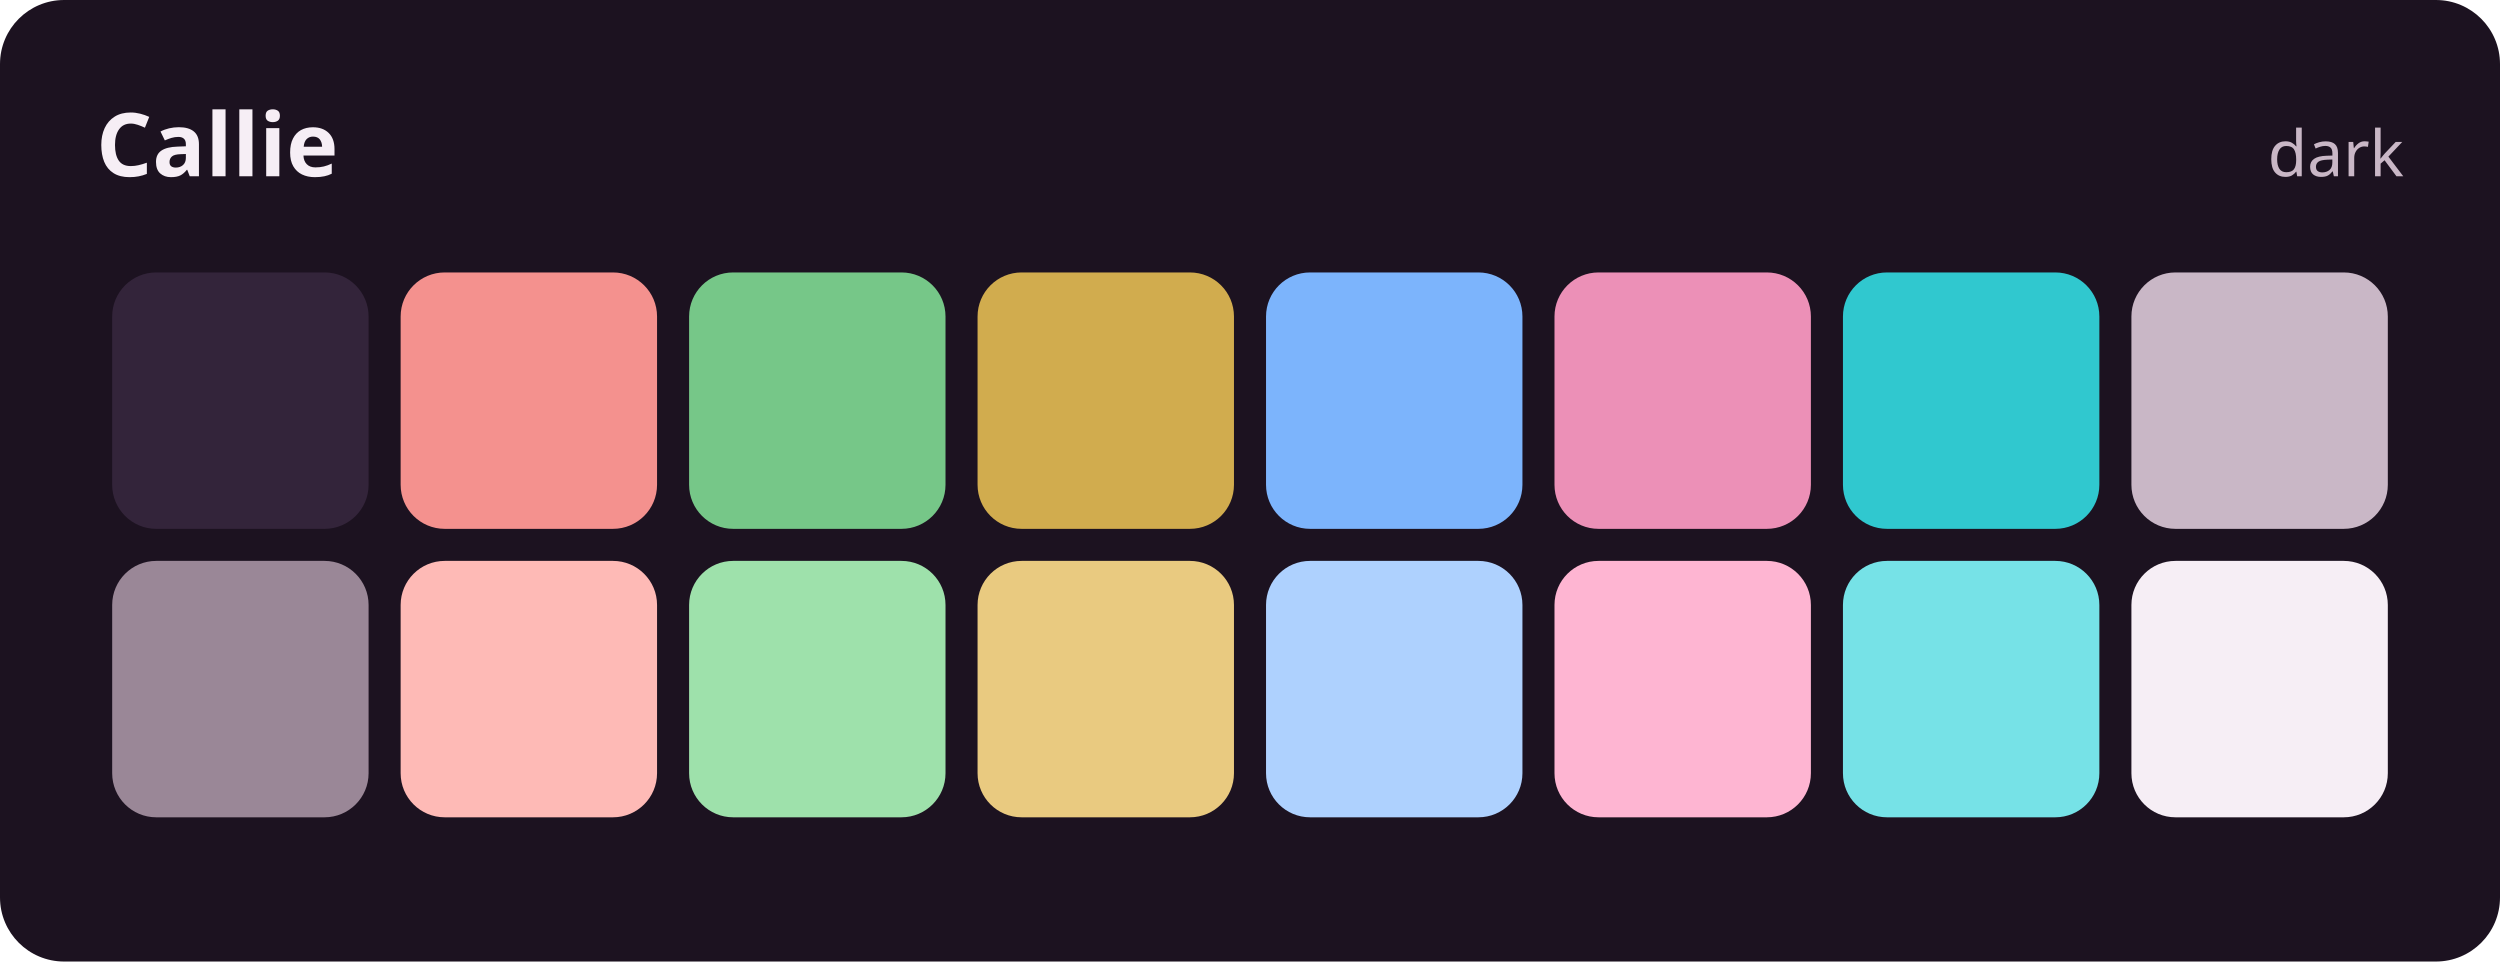
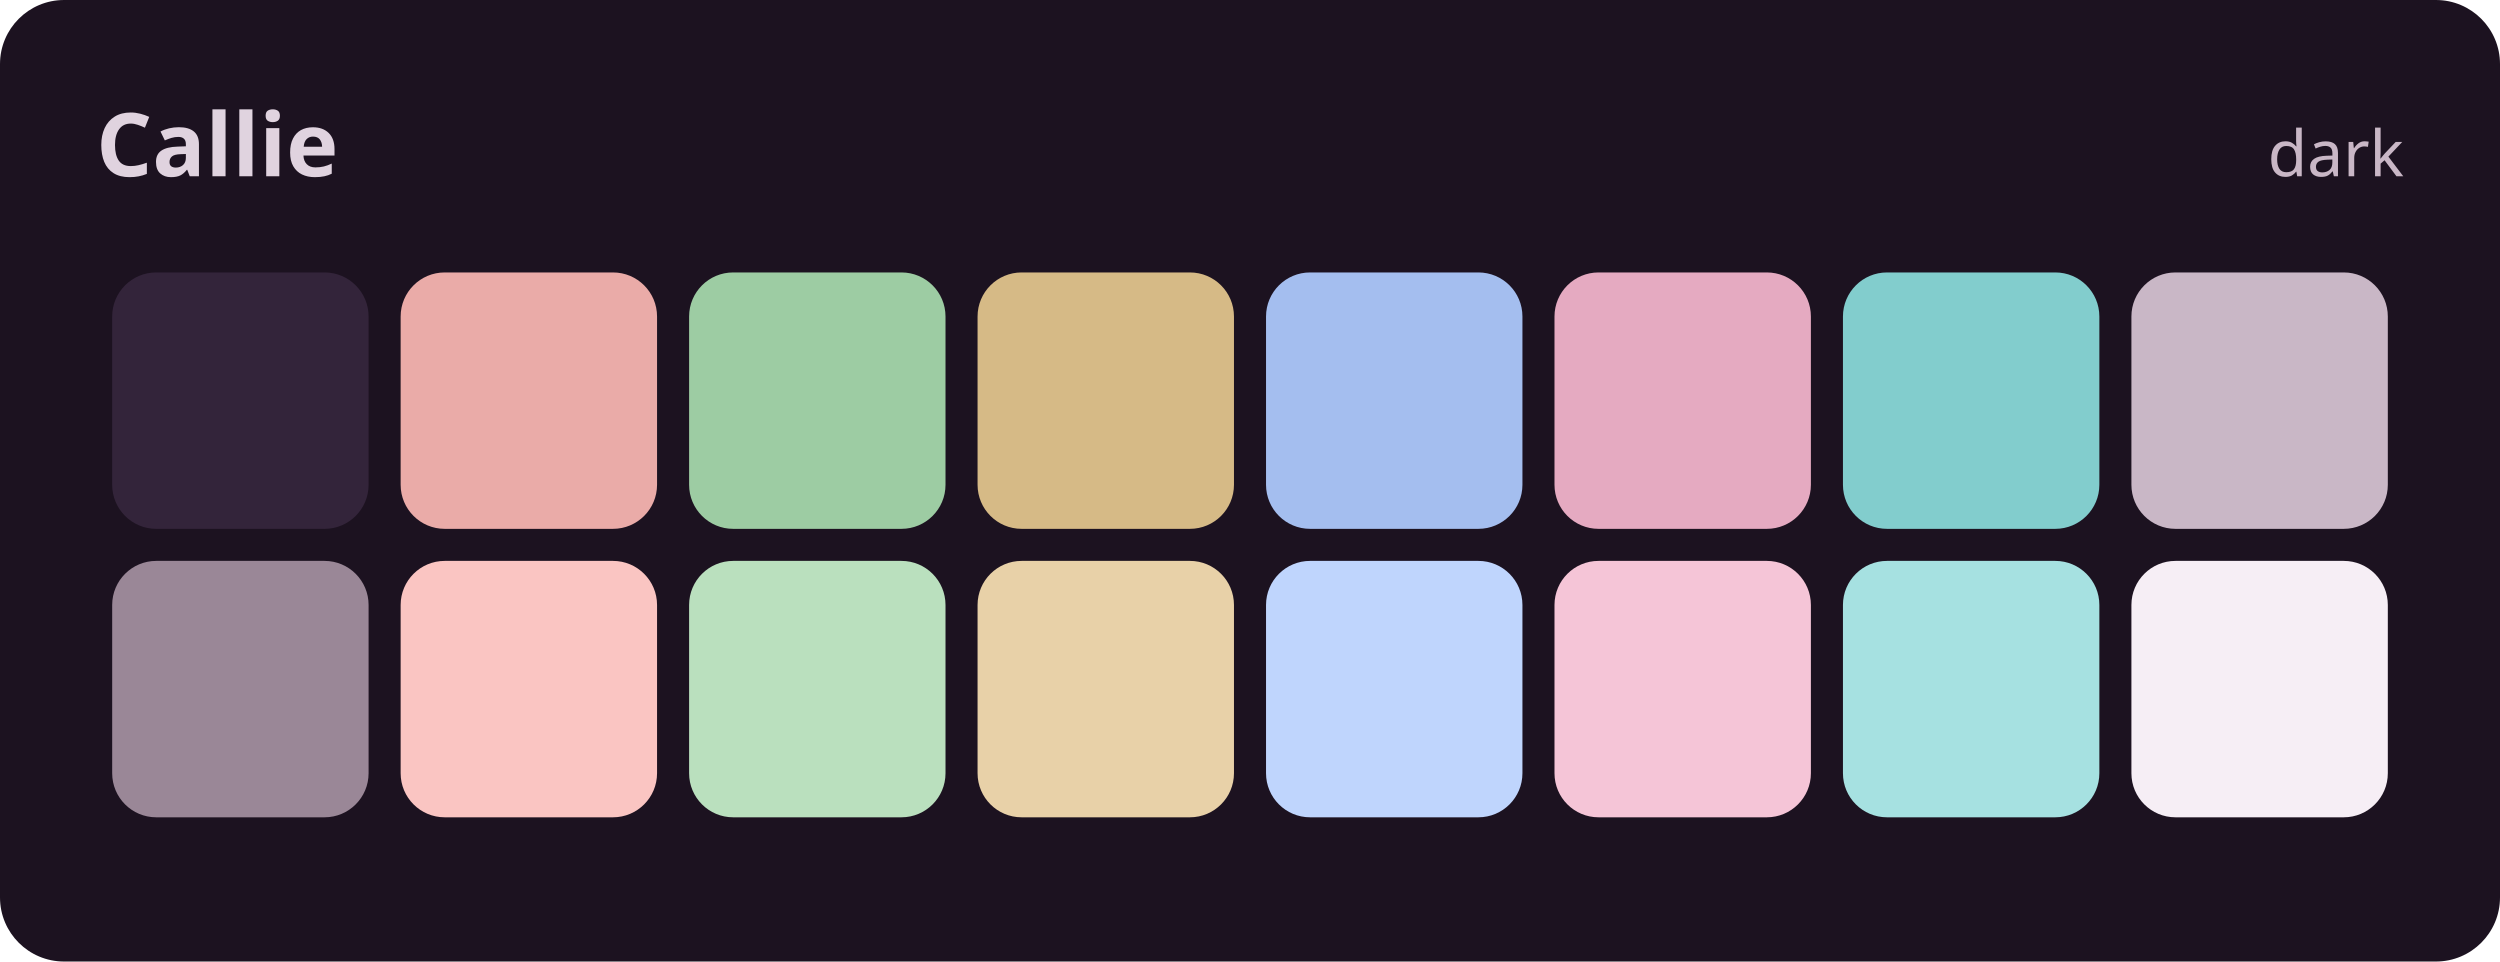
<svg xmlns="http://www.w3.org/2000/svg" width="624" height="240" viewBox="0 0 624 240">
  <rect width="100%" height="100%" rx="16" fill="#1c1220" />
-   <text x="24" y="44" font-family="Nunito, sans-serif" font-size="22" font-weight="800" fill="#f6eef5">Callie</text>
+   <text x="24" y="44" font-family="Nunito, sans-serif" font-size="22" font-weight="800" fill="#e0d3df">Callie</text>
  <text x="600" y="44" text-anchor="end" font-family="Nunito, sans-serif" font-size="16" fill="#c9b7c6">dark</text>
  <rect x="28" y="68" width="64" height="64" rx="11" fill="#33243a" />
-   <rect x="100" y="68" width="64" height="64" rx="11" fill="#f4918e" />
-   <rect x="172" y="68" width="64" height="64" rx="11" fill="#76c788" />
-   <rect x="244" y="68" width="64" height="64" rx="11" fill="#d1ac4e" />
-   <rect x="316" y="68" width="64" height="64" rx="11" fill="#7cb4fc" />
-   <rect x="388" y="68" width="64" height="64" rx="11" fill="#ec90b7" />
-   <rect x="460" y="68" width="64" height="64" rx="11" fill="#30c8cf" />
+   <rect x="100" y="68" width="64" height="64" rx="11" fill="#eaaba8" />
+   <rect x="172" y="68" width="64" height="64" rx="11" fill="#9dcca3" />
+   <rect x="244" y="68" width="64" height="64" rx="11" fill="#d6ba86" />
+   <rect x="316" y="68" width="64" height="64" rx="11" fill="#a4beef" />
+   <rect x="388" y="68" width="64" height="64" rx="11" fill="#e5aac1" />
+   <rect x="460" y="68" width="64" height="64" rx="11" fill="#82cdcd" />
  <rect x="532" y="68" width="64" height="64" rx="11" fill="#c9b7c6" />
  <rect x="28" y="140" width="64" height="64" rx="11" fill="#9a8797" />
-   <rect x="100" y="140" width="64" height="64" rx="11" fill="#febab6" />
-   <rect x="172" y="140" width="64" height="64" rx="11" fill="#9ee1ab" />
-   <rect x="244" y="140" width="64" height="64" rx="11" fill="#e9ca80" />
-   <rect x="316" y="140" width="64" height="64" rx="11" fill="#aed1fe" />
-   <rect x="388" y="140" width="64" height="64" rx="11" fill="#feb5d2" />
-   <rect x="460" y="140" width="64" height="64" rx="11" fill="#76e2e7" />
+   <rect x="100" y="140" width="64" height="64" rx="11" fill="#fac5c2" />
+   <rect x="172" y="140" width="64" height="64" rx="11" fill="#bae0be" />
+   <rect x="244" y="140" width="64" height="64" rx="11" fill="#e8d1a8" />
+   <rect x="316" y="140" width="64" height="64" rx="11" fill="#bfd5fd" />
+   <rect x="388" y="140" width="64" height="64" rx="11" fill="#f5c5d7" />
+   <rect x="460" y="140" width="64" height="64" rx="11" fill="#a6e1e1" />
  <rect x="532" y="140" width="64" height="64" rx="11" fill="#f6eef5" />
</svg>
